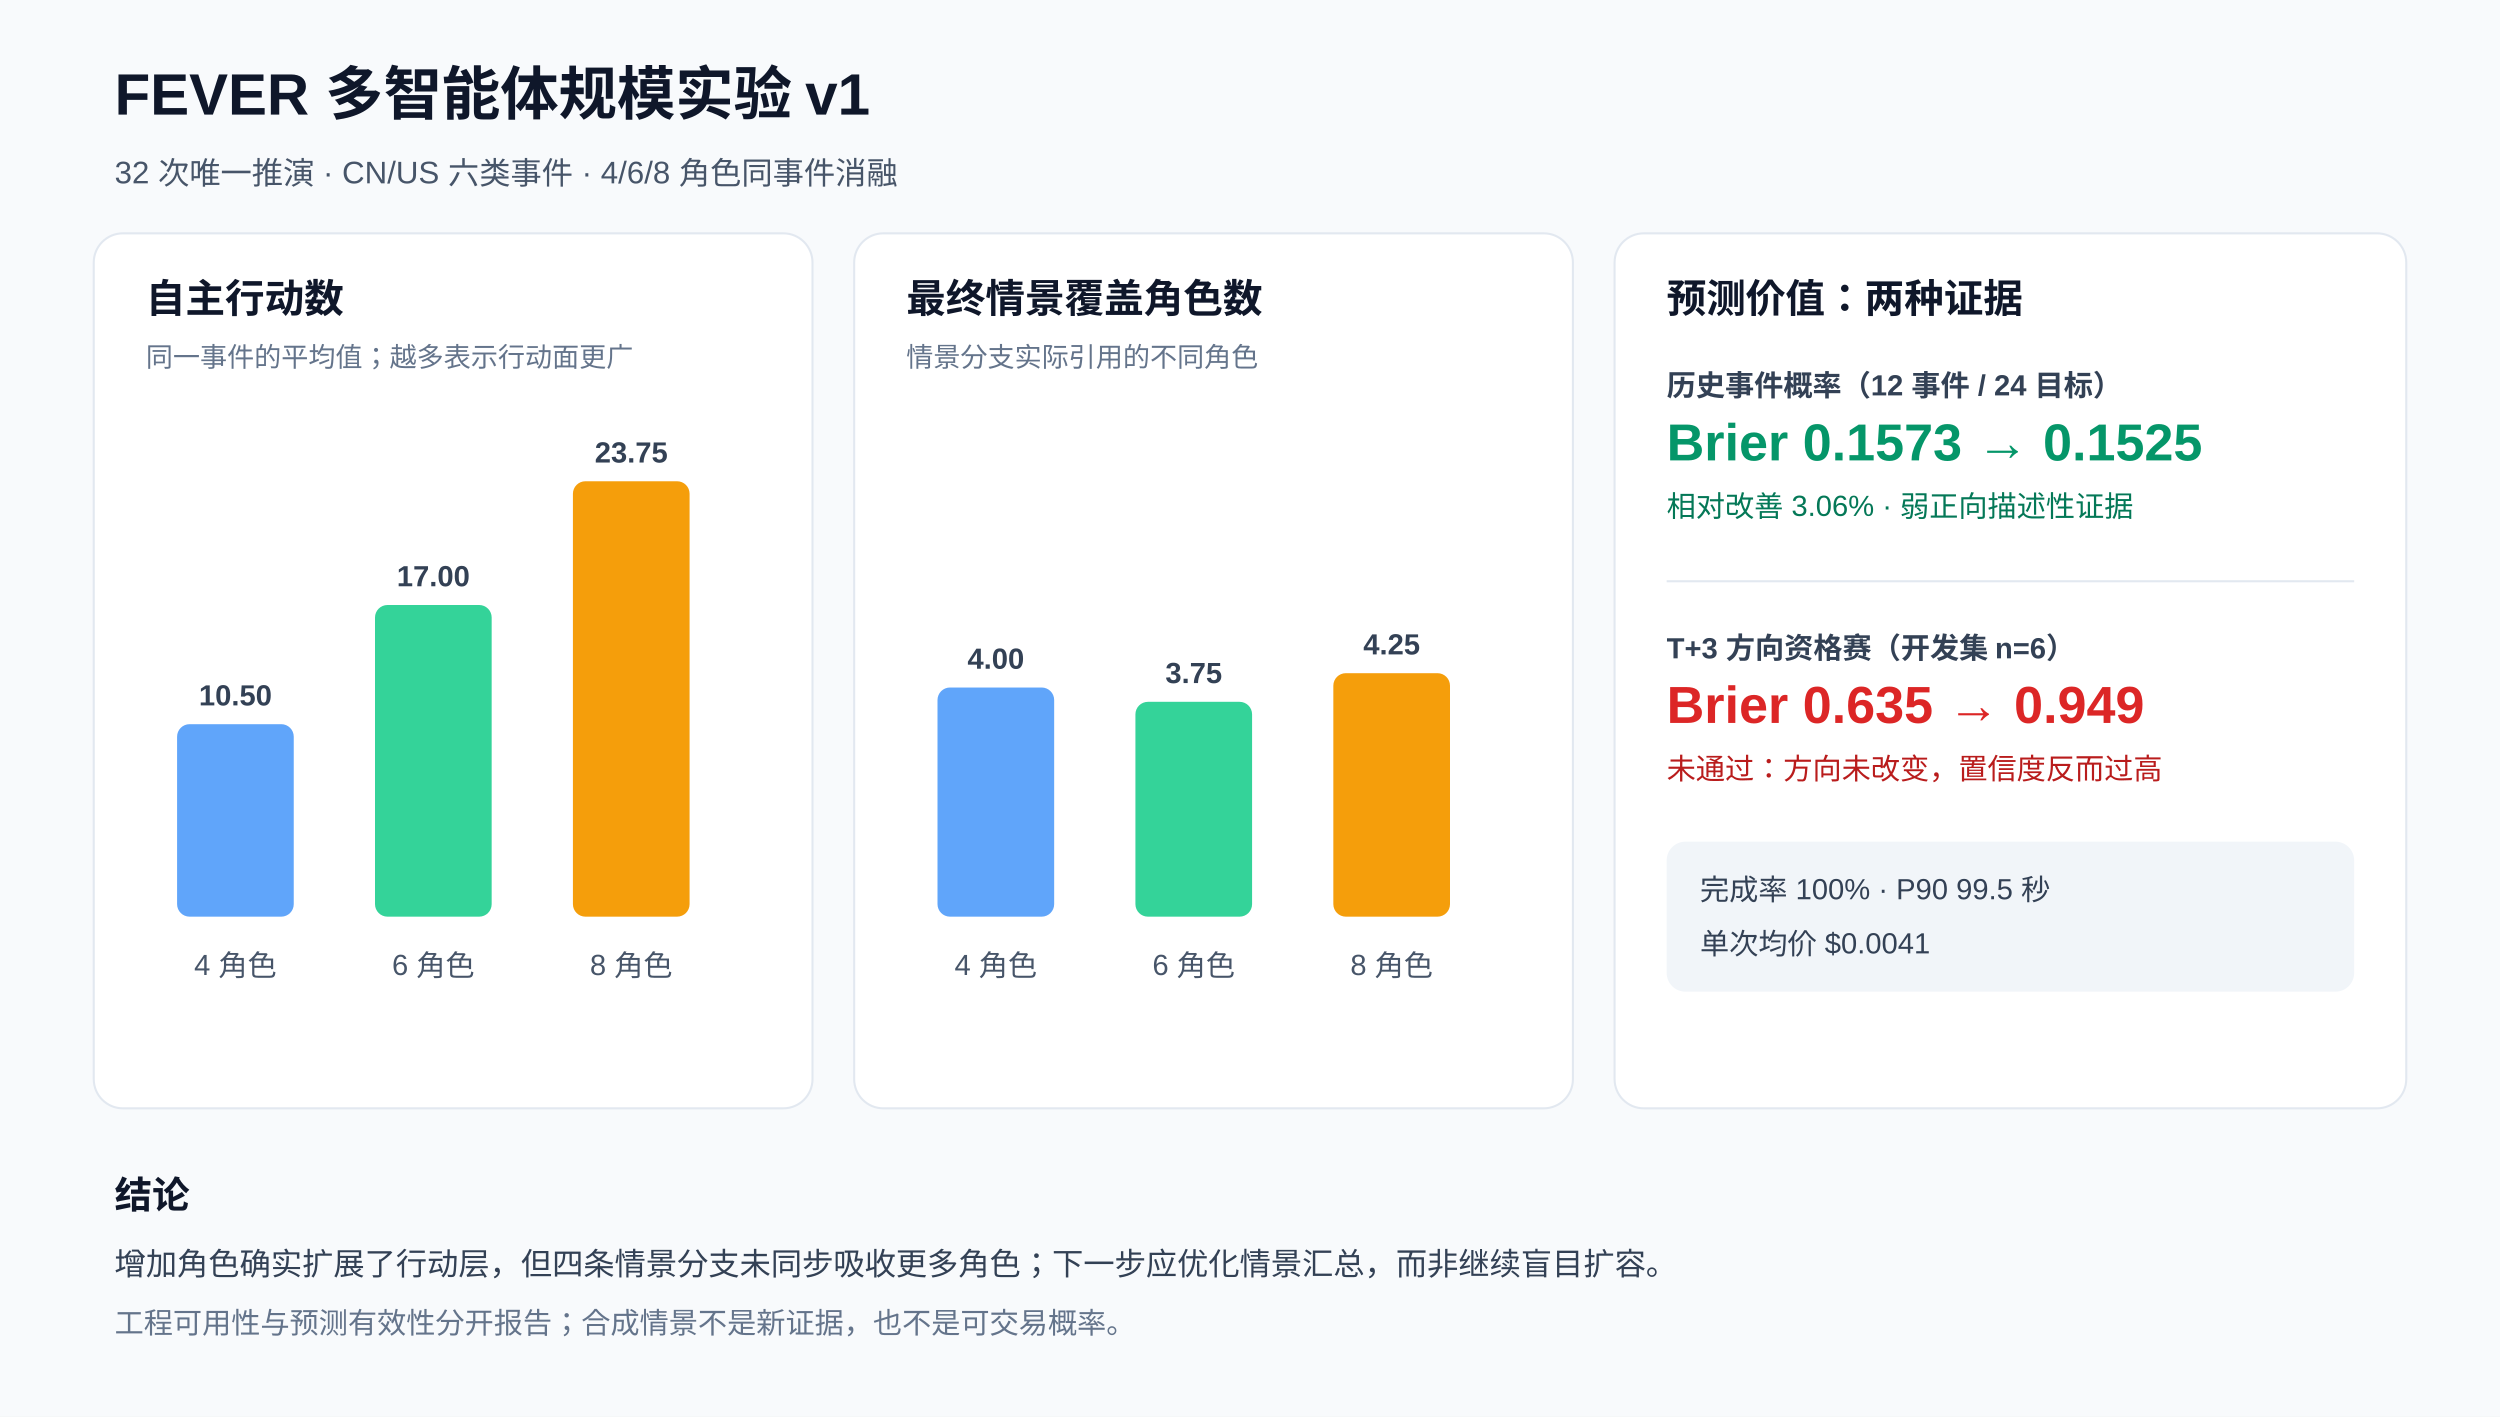
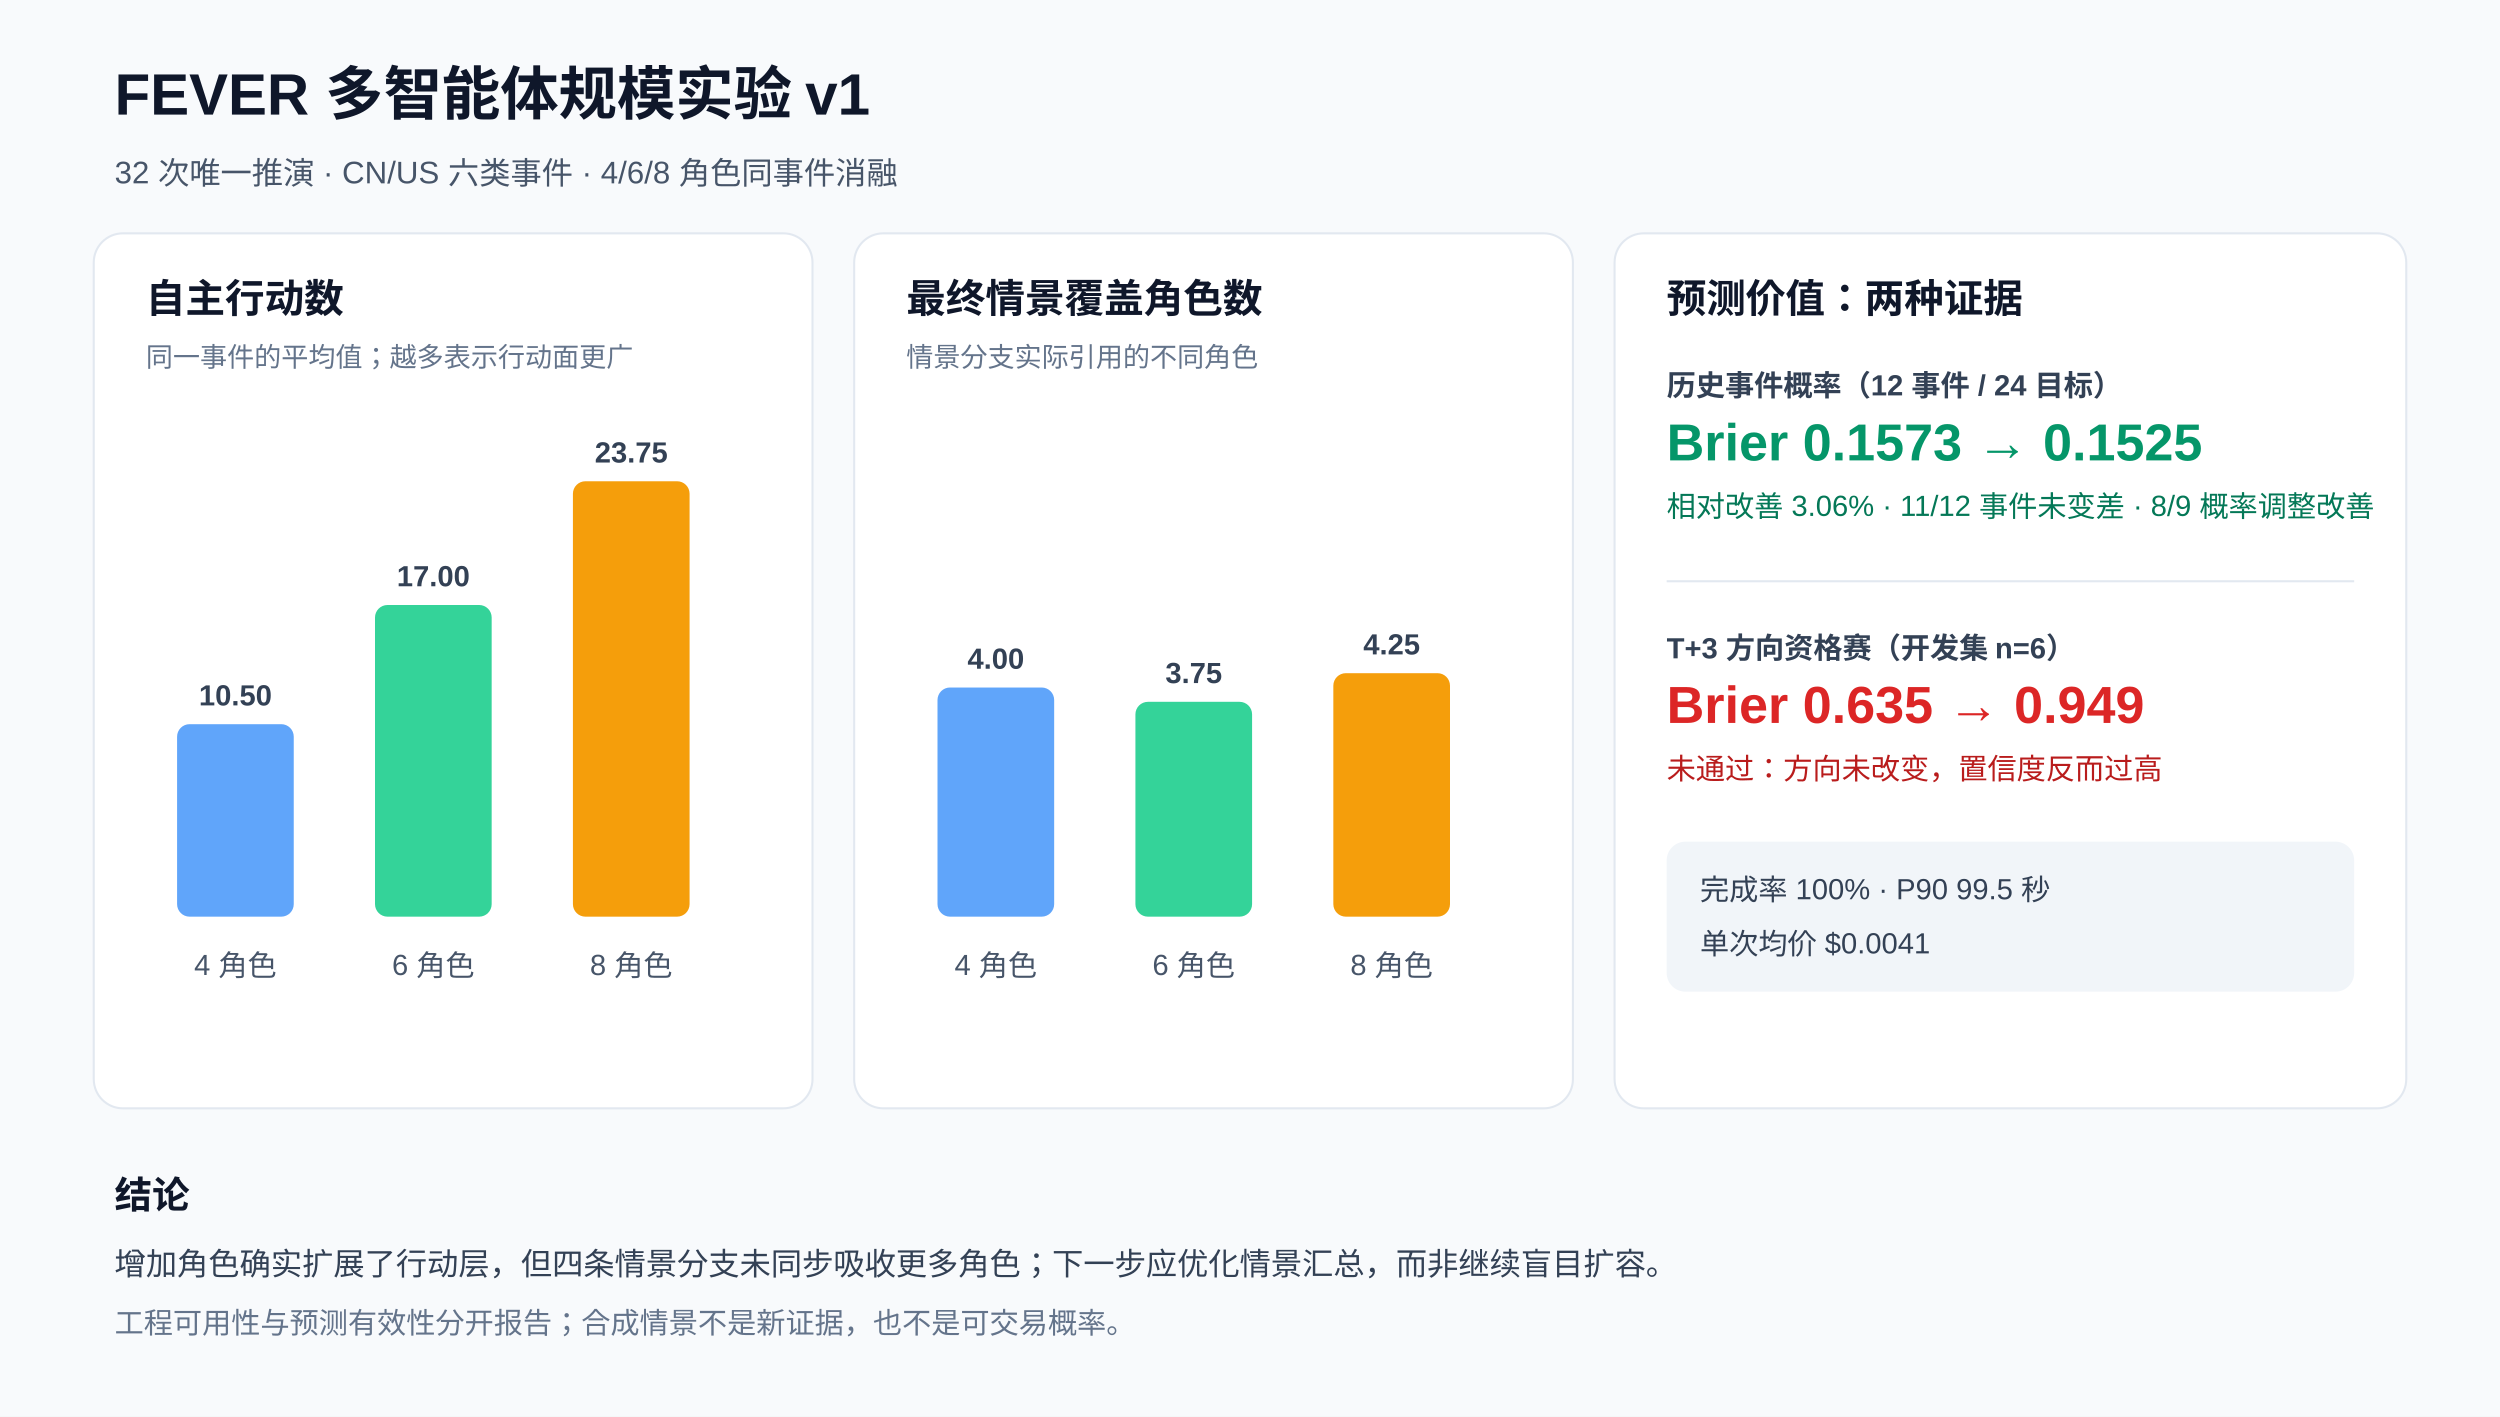
<svg xmlns="http://www.w3.org/2000/svg" width="1200" height="680" viewBox="0 0 1200 680">
  <rect width="100%" height="100%" fill="#f8fafc" />
  <text x="55" y="55" font-family="Arial,sans-serif" font-size="28" font-weight="700" fill="#0f172a">FEVER 多智能体规模实验 v1</text>
  <text x="55" y="88" font-family="Arial,sans-serif" font-size="15" fill="#475569">32 次唯一推演 · CN/US 六类事件 · 4/6/8 角色同事件消融</text>
  <rect x="45" y="112" width="345" height="420" rx="14" fill="#ffffff" stroke="#e2e8f0" />
  <rect x="410" y="112" width="345" height="420" rx="14" fill="#ffffff" stroke="#e2e8f0" />
  <rect x="775" y="112" width="380" height="420" rx="14" fill="#ffffff" stroke="#e2e8f0" />
  <text x="70" y="150" font-family="Arial,sans-serif" font-size="19" font-weight="700" fill="#0f172a">自主行动数</text>
  <text x="70" y="176" font-family="Arial,sans-serif" font-size="13" fill="#64748b">同一事件的平均值；越多表示行动面更广</text>
  <text x="435" y="150" font-family="Arial,sans-serif" font-size="19" font-weight="700" fill="#0f172a">最终情景覆盖角色数</text>
  <text x="435" y="176" font-family="Arial,sans-serif" font-size="13" fill="#64748b">情景分支实际引用的不同角色</text>
  <text x="800" y="150" font-family="Arial,sans-serif" font-size="19" font-weight="700" fill="#0f172a">预测价值：两种证据</text>
  <rect x="85" y="347.6" width="56" height="92.4" rx="6" fill="#60a5fa" />
  <text x="113" y="338.6" text-anchor="middle" font-family="Arial,sans-serif" font-size="14" font-weight="700" fill="#334155">10.50</text>
  <text x="113" y="468" text-anchor="middle" font-family="Arial,sans-serif" font-size="14" fill="#475569">4 角色</text>
  <rect x="450" y="330.0" width="56" height="110.0" rx="6" fill="#60a5fa" />
  <text x="478" y="321.0" text-anchor="middle" font-family="Arial,sans-serif" font-size="14" font-weight="700" fill="#334155">4.00</text>
  <text x="478" y="468" text-anchor="middle" font-family="Arial,sans-serif" font-size="14" fill="#475569">4 角色</text>
  <rect x="180" y="290.4" width="56" height="149.6" rx="6" fill="#34d399" />
  <text x="208" y="281.4" text-anchor="middle" font-family="Arial,sans-serif" font-size="14" font-weight="700" fill="#334155">17.00</text>
  <text x="208" y="468" text-anchor="middle" font-family="Arial,sans-serif" font-size="14" fill="#475569">6 角色</text>
  <rect x="545" y="336.875" width="56" height="103.125" rx="6" fill="#34d399" />
  <text x="573" y="327.875" text-anchor="middle" font-family="Arial,sans-serif" font-size="14" font-weight="700" fill="#334155">3.75</text>
  <text x="573" y="468" text-anchor="middle" font-family="Arial,sans-serif" font-size="14" fill="#475569">6 角色</text>
  <rect x="275" y="231.0" width="56" height="209.0" rx="6" fill="#f59e0b" />
  <text x="303" y="222.0" text-anchor="middle" font-family="Arial,sans-serif" font-size="14" font-weight="700" fill="#334155">23.75</text>
  <text x="303" y="468" text-anchor="middle" font-family="Arial,sans-serif" font-size="14" fill="#475569">8 角色</text>
  <rect x="640" y="323.125" width="56" height="116.875" rx="6" fill="#f59e0b" />
  <text x="668" y="314.125" text-anchor="middle" font-family="Arial,sans-serif" font-size="14" font-weight="700" fill="#334155">4.25</text>
  <text x="668" y="468" text-anchor="middle" font-family="Arial,sans-serif" font-size="14" fill="#475569">8 角色</text>
  <text x="800" y="190" font-family="Arial,sans-serif" font-size="14" font-weight="700" fill="#334155">历史事件概率（12 事件 / 24 目标）</text>
  <text x="800" y="221" font-family="Arial,sans-serif" font-size="25" font-weight="700" fill="#059669">Brier 0.1573 → 0.1525</text>
-   <text x="800" y="248" font-family="Arial,sans-serif" font-size="14" fill="#047857">相对改善 3.06% · 弱正向描述性证据</text>
+   <text x="800" y="248" font-family="Arial,sans-serif" font-size="14" fill="#047857">相对改善 3.06% · 11/12 事件未变差 · 8/9 概率调整改善</text>
  <line x1="800" y1="279" x2="1130" y2="279" stroke="#e2e8f0" />
  <text x="800" y="316" font-family="Arial,sans-serif" font-size="14" font-weight="700" fill="#334155">T+3 方向资格赛（开发集 n=6）</text>
  <text x="800" y="347" font-family="Arial,sans-serif" font-size="25" font-weight="700" fill="#dc2626">Brier 0.635 → 0.949</text>
  <text x="800" y="374" font-family="Arial,sans-serif" font-size="14" fill="#b91c1c">未通过：方向未改变，置信度反而过高</text>
  <rect x="800" y="404" width="330" height="72" rx="9" fill="#f1f5f9" />
  <text x="816" y="432" font-family="Arial,sans-serif" font-size="14" fill="#334155">完成率 100% · P90 99.5 秒</text>
  <text x="816" y="458" font-family="Arial,sans-serif" font-size="14" fill="#334155">单次均价 $0.0041</text>
  <text x="55" y="580" font-family="Arial,sans-serif" font-size="18" font-weight="700" fill="#0f172a">结论</text>
  <text x="55" y="612" font-family="Arial,sans-serif" font-size="15" fill="#334155">增加角色确实扩展了行动层，但四条情景分支未同步吸收更多角色；下一步应优化情景汇总，而非继续盲目扩容。</text>
  <text x="55" y="640" font-family="Arial,sans-serif" font-size="14" fill="#64748b">工程可用性与预测有效性分开报告；合成情景不是新证据，也不是可交易概率。</text>
</svg>
